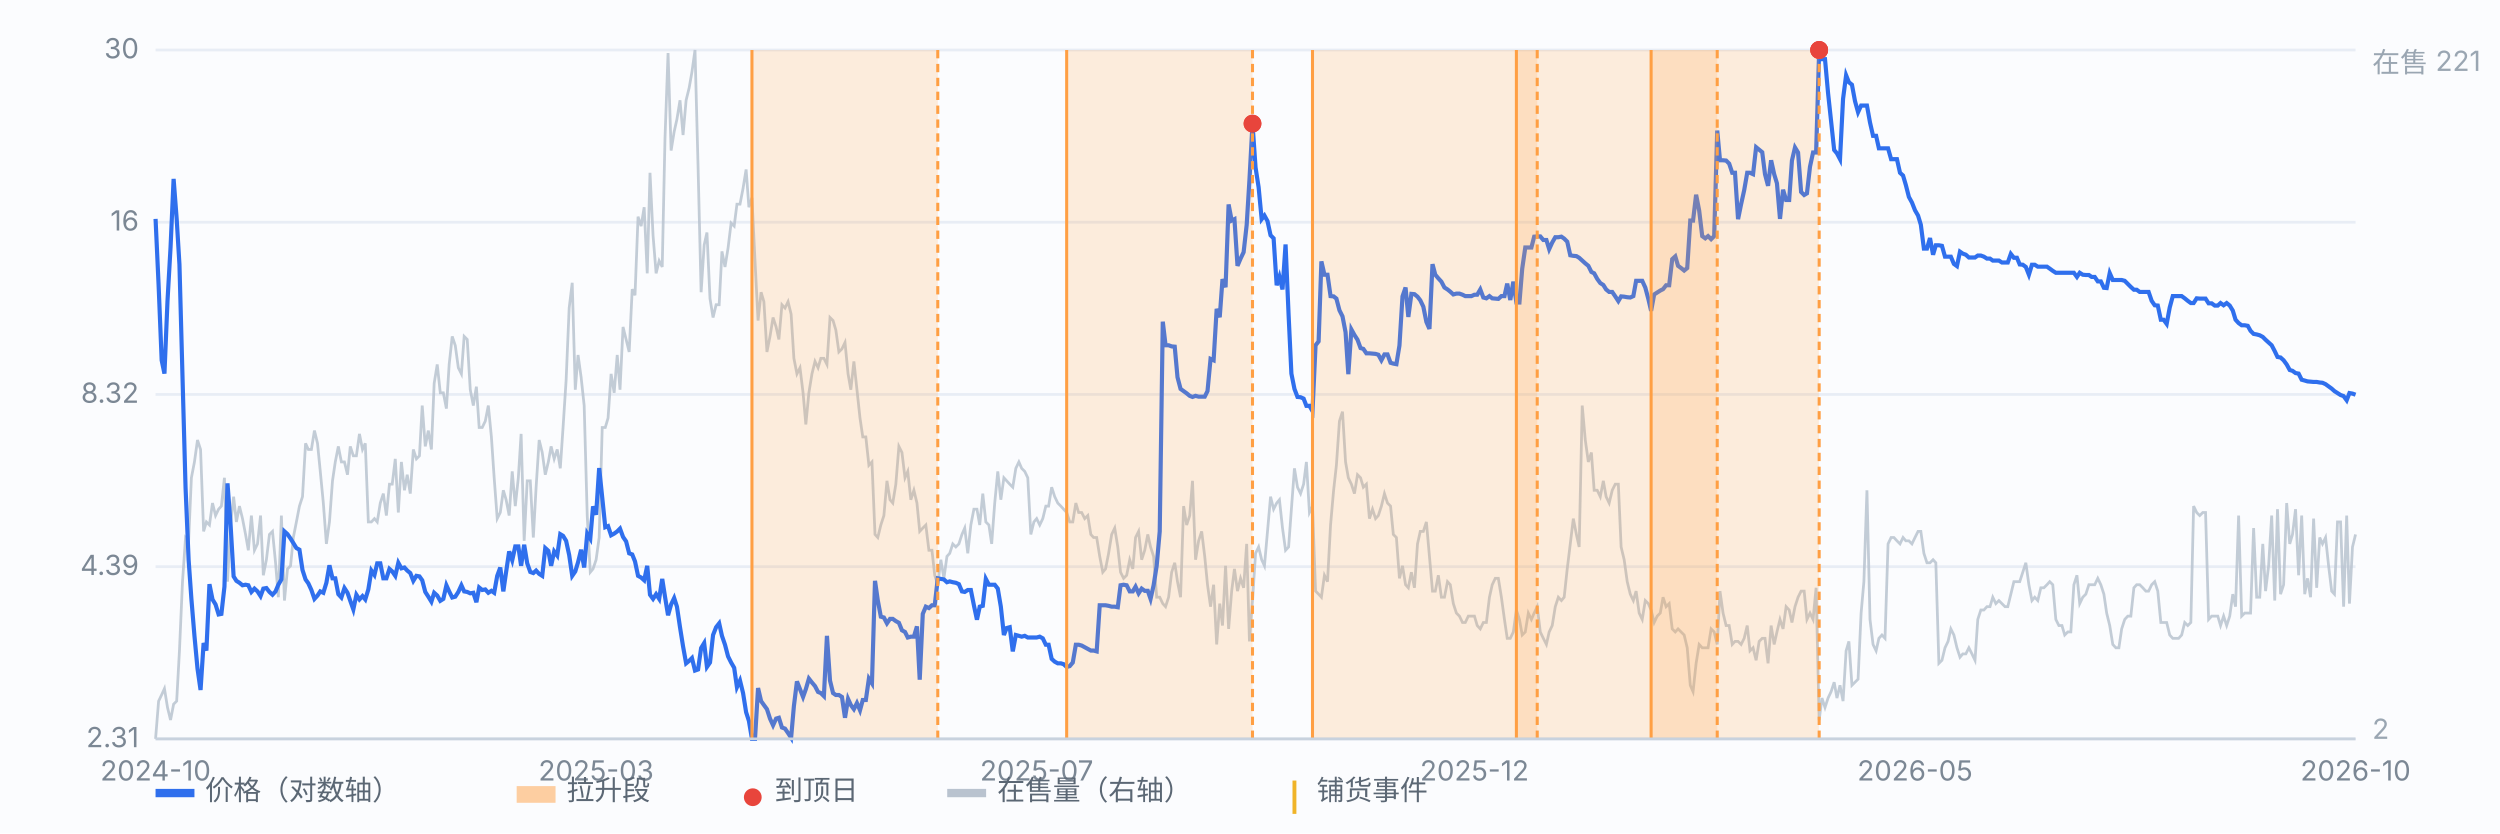
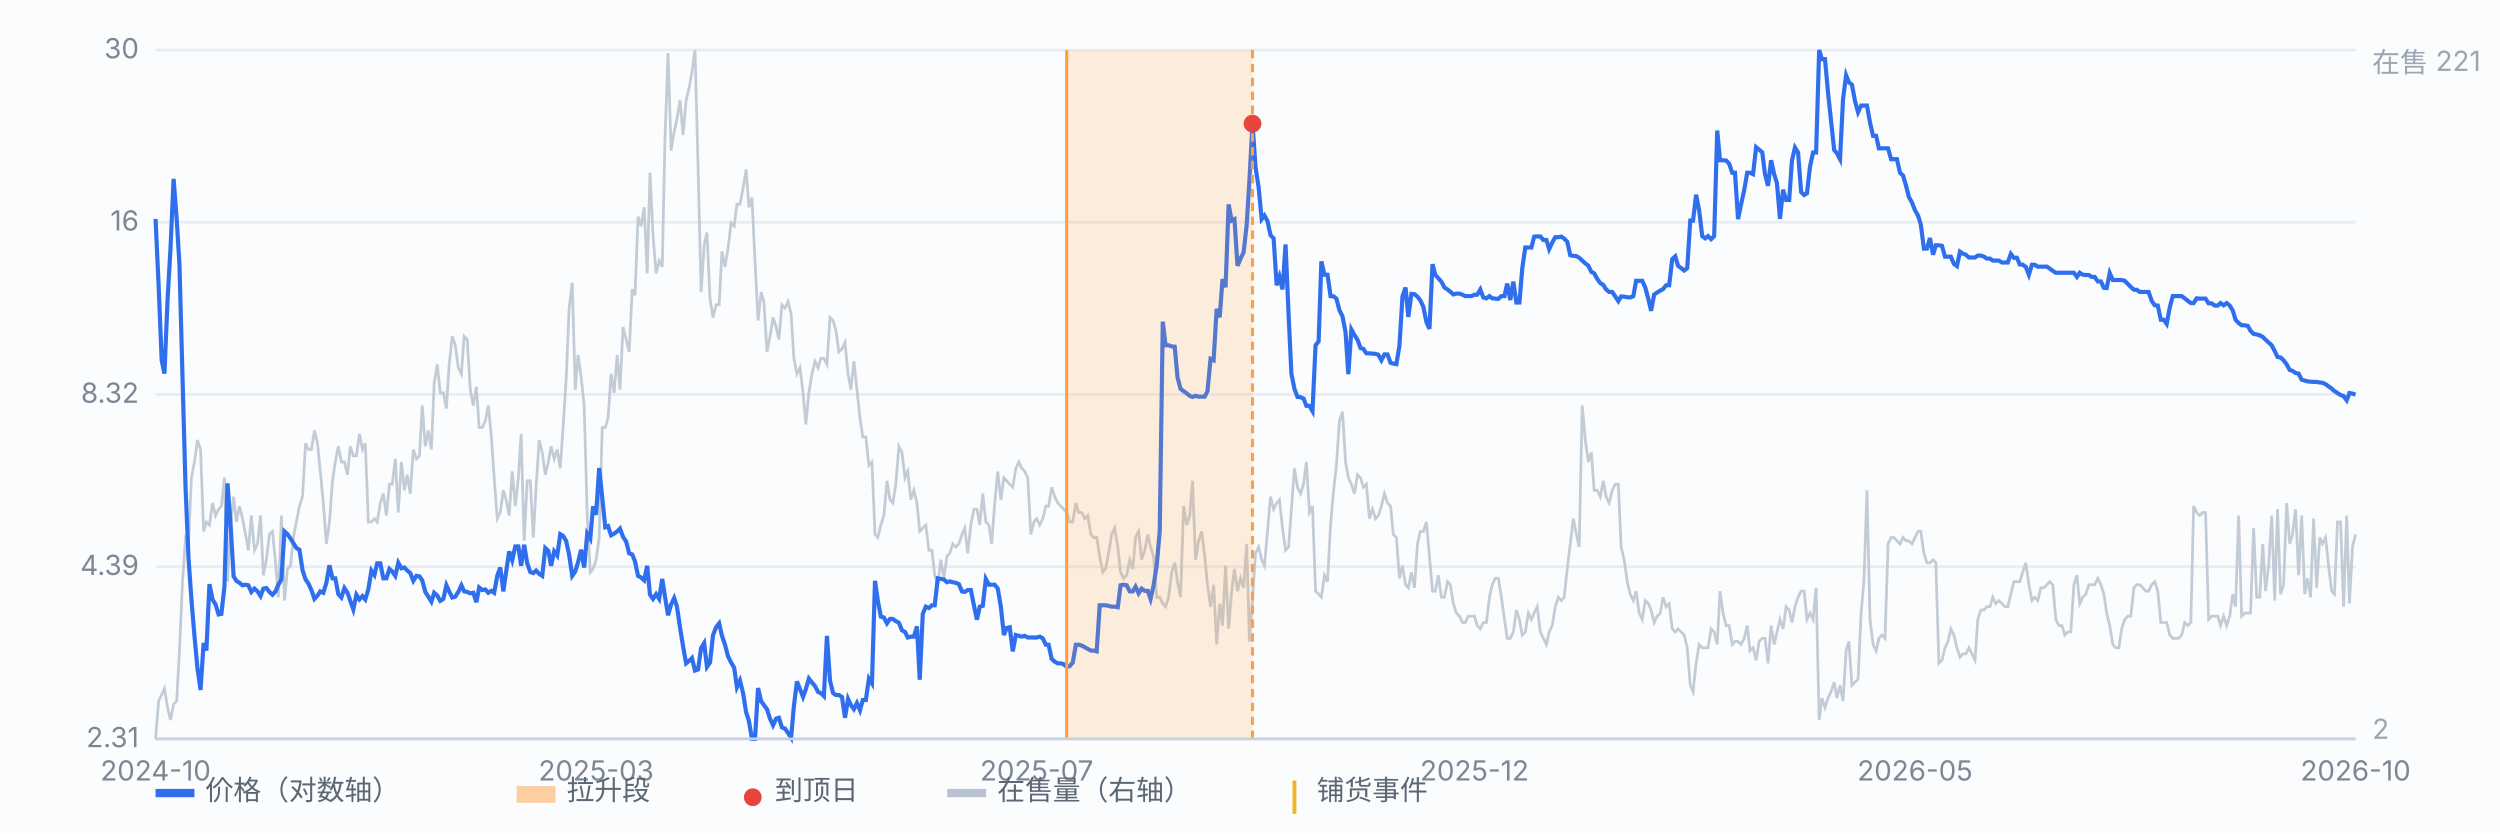
<svg xmlns="http://www.w3.org/2000/svg" viewBox="0 0 900 300" preserveAspectRatio="xMidYMid meet" style="width:100%;max-width:900px;height:auto;display:block" font-family="-apple-system,Segoe UI,Microsoft YaHei,sans-serif" font-size="10">
  <rect x="0" y="0" width="900" height="300" fill="#fbfcfe" />
  <line x1="56" y1="266.0" x2="848" y2="266.0" stroke="#e8edf5" stroke-width="1" />
  <text x="50" y="269.0" text-anchor="end" fill="#7b8794">2.31</text>
  <line x1="56" y1="204.0" x2="848" y2="204.0" stroke="#e8edf5" stroke-width="1" />
  <text x="50" y="207.0" text-anchor="end" fill="#7b8794">4.39</text>
  <line x1="56" y1="142.0" x2="848" y2="142.0" stroke="#e8edf5" stroke-width="1" />
  <text x="50" y="145.0" text-anchor="end" fill="#7b8794">8.32</text>
  <line x1="56" y1="80.0" x2="848" y2="80.0" stroke="#e8edf5" stroke-width="1" />
  <text x="50" y="83.0" text-anchor="end" fill="#7b8794">16</text>
  <line x1="56" y1="18.0" x2="848" y2="18.0" stroke="#e8edf5" stroke-width="1" />
  <text x="50" y="21.0" text-anchor="end" fill="#7b8794">30</text>
  <path d="M56.0 266.0 L57.1 252.4 L58.2 250.1 L59.2 247.9 L60.3 254.7 L61.4 259.2 L62.5 253.5 L63.6 252.4 L64.6 234.3 L65.7 209.4 L66.8 193.5 L67.9 194.7 L68.9 172.0 L70.0 166.3 L71.1 158.4 L72.2 161.8 L73.3 191.3 L74.3 187.9 L75.4 189.0 L76.5 181.1 L77.6 185.6 L78.7 183.3 L79.7 182.2 L80.8 172.0 L81.9 209.4 L83.0 189.0 L84.1 178.8 L85.1 187.9 L86.2 182.2 L87.3 186.7 L88.4 192.4 L89.4 198.1 L90.5 185.6 L91.6 198.1 L92.7 195.8 L93.8 185.6 L94.8 207.1 L95.9 201.5 L97.0 192.4 L98.1 191.3 L99.2 202.6 L100.2 215.0 L101.3 185.6 L102.4 216.2 L103.5 204.8 L104.6 203.7 L105.6 193.5 L106.7 187.9 L107.8 182.2 L108.9 178.8 L110.0 159.6 L111.0 161.8 L112.1 161.8 L113.2 155.0 L114.3 159.6 L115.3 169.7 L116.4 181.1 L117.5 195.8 L118.6 187.9 L119.7 173.1 L120.7 166.3 L121.8 160.7 L122.9 166.3 L124.0 166.3 L125.1 170.9 L126.1 160.7 L127.2 164.1 L128.3 164.1 L129.4 156.2 L130.5 161.8 L131.5 159.6 L132.6 187.9 L133.7 187.9 L134.8 186.7 L135.8 187.9 L136.9 181.1 L138.0 177.7 L139.1 185.6 L140.2 174.3 L141.2 174.3 L142.3 165.2 L143.4 184.5 L144.5 166.3 L145.6 176.5 L146.6 170.9 L147.7 177.7 L148.8 161.8 L149.9 165.2 L151.0 164.1 L152.0 146.0 L153.1 160.7 L154.2 155.0 L155.3 161.8 L156.3 138.0 L157.4 131.2 L158.5 141.4 L159.6 141.4 L160.7 147.1 L161.7 131.2 L162.8 121.1 L163.9 124.4 L165.0 132.4 L166.1 134.6 L167.1 121.1 L168.2 122.2 L169.3 140.3 L170.4 146.0 L171.5 139.2 L172.5 153.9 L173.6 153.9 L174.7 151.6 L175.8 146.0 L176.9 157.3 L177.9 172.0 L179.0 186.7 L180.1 184.5 L181.2 176.5 L182.2 179.9 L183.3 185.6 L184.4 169.7 L185.5 182.2 L186.6 172.0 L187.6 156.2 L188.7 194.7 L189.8 173.1 L190.9 173.1 L192.0 193.5 L193.0 175.4 L194.1 158.4 L195.2 162.9 L196.3 170.9 L197.4 166.3 L198.4 160.7 L199.5 165.2 L200.6 161.8 L201.7 168.6 L202.7 153.9 L203.8 136.9 L204.9 110.9 L206.0 101.8 L207.1 140.3 L208.1 127.8 L209.2 135.8 L210.3 146.0 L211.4 185.6 L212.5 206.0 L213.5 204.8 L214.6 201.5 L215.7 193.5 L216.8 153.9 L217.9 153.9 L218.9 150.5 L220.0 134.6 L221.1 141.4 L222.2 127.8 L223.2 140.3 L224.3 117.7 L225.4 122.2 L226.5 126.7 L227.6 104.1 L228.6 106.3 L229.7 78.0 L230.8 81.4 L231.9 74.6 L233.0 98.4 L234.0 62.2 L235.1 84.8 L236.2 98.4 L237.3 93.9 L238.4 96.1 L239.4 49.7 L240.5 19.1 L241.6 54.2 L242.7 47.4 L243.7 42.9 L244.8 36.1 L245.9 48.6 L247.0 36.1 L248.1 31.6 L249.1 25.9 L250.2 18.0 L251.3 59.9 L252.4 105.2 L253.5 88.2 L254.5 83.7 L255.6 107.5 L256.7 114.3 L257.8 109.7 L258.9 109.7 L259.9 90.5 L261.0 96.1 L262.1 89.3 L263.2 80.3 L264.3 81.4 L265.3 73.5 L266.4 73.5 L267.5 67.8 L268.6 61.0 L269.6 74.6 L270.7 71.2 L271.8 93.9 L272.9 115.4 L274.0 105.2 L275.0 108.6 L276.1 126.7 L277.2 121.1 L278.3 114.3 L279.4 117.7 L280.4 122.2 L281.5 109.7 L282.6 110.9 L283.7 108.6 L284.8 113.1 L285.8 129.0 L286.9 134.6 L288.0 132.4 L289.1 141.4 L290.1 152.8 L291.2 141.4 L292.3 134.6 L293.4 130.1 L294.5 132.4 L295.5 129.0 L296.6 129.0 L297.7 131.2 L298.8 114.3 L299.9 115.4 L300.9 118.8 L302.0 126.7 L303.1 125.6 L304.2 123.3 L305.3 134.6 L306.3 140.3 L307.4 130.1 L308.5 140.3 L309.6 150.5 L310.6 157.3 L311.7 157.3 L312.8 167.5 L313.9 166.3 L315.0 192.4 L316.0 193.5 L317.1 189.0 L318.2 185.6 L319.3 173.1 L320.4 179.9 L321.4 181.1 L322.5 174.3 L323.6 160.7 L324.7 162.9 L325.8 172.0 L326.8 169.7 L327.9 179.9 L329.0 176.5 L330.1 181.1 L331.1 191.3 L332.2 190.1 L333.3 189.0 L334.4 198.1 L335.5 198.1 L336.5 207.1 L337.6 210.5 L338.7 201.5 L339.8 208.2 L340.9 200.3 L341.9 199.2 L343.0 195.8 L344.1 196.9 L345.2 195.8 L346.3 192.4 L347.3 190.1 L348.4 199.2 L349.5 189.0 L350.6 183.3 L351.7 183.3 L352.7 189.0 L353.8 177.7 L354.9 187.9 L356.0 189.0 L357.0 195.8 L358.1 181.1 L359.2 169.7 L360.3 179.9 L361.4 172.0 L362.4 173.1 L363.5 174.3 L364.6 175.4 L365.7 168.6 L366.8 166.3 L367.8 168.6 L368.9 169.7 L370.0 172.0 L371.1 192.4 L372.2 187.9 L373.2 186.7 L374.3 189.0 L375.4 186.7 L376.5 182.2 L377.5 182.2 L378.6 175.4 L379.7 178.8 L380.8 181.1 L381.9 182.2 L382.9 183.3 L384.0 184.5 L385.1 187.9 L386.2 187.9 L387.3 181.1 L388.3 184.5 L389.4 184.5 L390.5 186.7 L391.6 185.6 L392.7 192.4 L393.7 193.5 L394.8 193.5 L395.9 200.3 L397.0 206.0 L398.0 204.8 L399.1 199.2 L400.2 192.4 L401.3 190.1 L402.4 196.9 L403.4 206.0 L404.5 208.2 L405.6 207.1 L406.7 201.5 L407.8 204.8 L408.8 193.5 L409.9 191.3 L411.0 201.5 L412.1 198.1 L413.2 192.4 L414.2 196.9 L415.3 200.3 L416.4 215.0 L417.5 215.0 L418.6 217.3 L419.6 218.4 L420.7 215.0 L421.8 206.0 L422.9 202.6 L423.9 209.4 L425.0 215.0 L426.1 182.2 L427.2 189.0 L428.3 185.6 L429.3 173.1 L430.4 201.5 L431.5 194.7 L432.6 191.3 L433.7 200.3 L434.7 210.5 L435.8 218.4 L436.9 210.5 L438.0 232.0 L439.1 217.3 L440.1 225.2 L441.2 203.7 L442.3 226.4 L443.4 212.8 L444.4 204.8 L445.5 212.8 L446.6 208.2 L447.7 211.6 L448.8 195.8 L449.8 230.9 L450.9 216.2 L452.0 199.2 L453.1 196.9 L454.2 201.5 L455.2 203.7 L456.3 191.3 L457.4 178.8 L458.5 183.3 L459.6 181.1 L460.6 179.9 L461.7 190.1 L462.8 198.1 L463.9 196.9 L464.9 183.3 L466.0 168.6 L467.1 175.4 L468.2 177.7 L469.3 174.3 L470.3 166.3 L471.4 184.5 L472.5 182.2 L473.6 212.8 L474.7 213.9 L475.7 215.0 L476.8 207.1 L477.9 209.4 L479.0 189.0 L480.1 176.5 L481.1 167.5 L482.2 151.6 L483.3 148.2 L484.4 166.3 L485.4 172.0 L486.5 174.3 L487.6 177.7 L488.7 170.9 L489.8 172.0 L490.8 175.4 L491.9 174.3 L493.0 186.7 L494.1 183.3 L495.2 186.7 L496.2 185.6 L497.3 182.2 L498.4 177.7 L499.5 181.1 L500.6 182.2 L501.6 192.4 L502.7 193.5 L503.8 208.2 L504.9 203.7 L506.0 210.5 L507.0 211.6 L508.1 206.0 L509.2 211.6 L510.3 195.8 L511.3 191.3 L512.4 191.3 L513.5 187.9 L514.6 200.3 L515.7 212.8 L516.7 212.8 L517.8 207.1 L518.9 215.0 L520.0 215.0 L521.1 209.4 L522.1 210.5 L523.2 217.3 L524.3 220.7 L525.4 221.8 L526.5 224.1 L527.5 224.1 L528.6 221.8 L529.7 221.8 L530.8 221.8 L531.8 225.2 L532.9 226.4 L534.0 224.1 L535.1 224.1 L536.2 215.0 L537.2 210.5 L538.3 208.2 L539.4 208.2 L540.5 215.0 L541.6 223.0 L542.6 229.8 L543.7 229.8 L544.8 227.5 L545.9 219.6 L547.0 223.0 L548.0 228.6 L549.1 227.5 L550.2 220.7 L551.3 223.0 L552.3 220.7 L553.4 218.4 L554.5 227.5 L555.6 229.8 L556.7 232.0 L557.7 227.5 L558.8 225.2 L559.9 218.4 L561.0 215.0 L562.1 216.2 L563.1 215.0 L564.2 204.8 L565.3 195.8 L566.4 186.7 L567.5 192.4 L568.5 196.9 L569.6 146.0 L570.7 158.4 L571.8 166.3 L572.9 162.9 L573.9 176.5 L575.0 176.5 L576.1 178.8 L577.2 173.1 L578.2 178.8 L579.3 181.1 L580.4 176.5 L581.5 174.3 L582.6 174.3 L583.6 196.9 L584.7 201.5 L585.8 209.4 L586.9 213.9 L588.0 216.2 L589.0 212.8 L590.1 220.7 L591.2 223.0 L592.3 216.2 L593.4 217.3 L594.4 219.6 L595.5 224.1 L596.6 221.8 L597.7 220.7 L598.7 215.0 L599.8 218.4 L600.9 217.3 L602.0 226.4 L603.1 227.5 L604.1 226.4 L605.2 227.5 L606.3 228.6 L607.4 233.2 L608.5 246.7 L609.5 249.0 L610.6 238.8 L611.7 232.0 L612.8 233.2 L613.9 233.2 L614.9 233.2 L616.0 226.4 L617.1 227.5 L618.2 232.0 L619.2 212.8 L620.3 220.7 L621.4 225.2 L622.5 225.2 L623.6 232.0 L624.6 230.9 L625.7 230.9 L626.8 232.0 L627.9 229.8 L629.0 225.2 L630.0 234.3 L631.1 233.2 L632.2 237.7 L633.3 230.9 L634.4 229.8 L635.4 229.8 L636.5 238.8 L637.6 225.2 L638.7 232.0 L639.7 227.5 L640.8 223.0 L641.9 226.4 L643.0 218.4 L644.1 219.6 L645.1 224.1 L646.2 218.4 L647.3 215.0 L648.4 212.8 L649.5 212.8 L650.5 223.0 L651.6 220.7 L652.7 223.0 L653.8 211.6 L654.9 259.2 L655.9 251.3 L657.0 254.7 L658.1 251.3 L659.2 249.0 L660.3 245.6 L661.3 251.3 L662.4 246.7 L663.5 252.4 L664.6 234.3 L665.6 230.9 L666.7 246.7 L667.8 245.6 L668.9 244.5 L670.0 220.7 L671.0 209.4 L672.1 176.5 L673.2 223.0 L674.3 232.0 L675.4 234.3 L676.4 229.8 L677.5 228.6 L678.6 229.8 L679.7 195.8 L680.8 193.5 L681.8 193.5 L682.9 194.7 L684.0 195.8 L685.1 193.5 L686.1 194.7 L687.2 194.7 L688.3 195.8 L689.4 193.5 L690.5 191.3 L691.5 191.3 L692.6 199.2 L693.7 202.6 L694.8 202.6 L695.9 201.5 L696.9 202.6 L698.0 238.8 L699.1 237.7 L700.2 233.2 L701.3 230.9 L702.3 226.4 L703.4 228.6 L704.5 233.2 L705.6 236.6 L706.6 235.4 L707.7 235.4 L708.8 233.2 L709.9 235.4 L711.0 237.7 L712.0 223.0 L713.1 219.6 L714.2 219.6 L715.3 218.4 L716.4 218.4 L717.4 215.0 L718.5 217.3 L719.6 216.2 L720.7 217.3 L721.8 218.4 L722.8 218.4 L723.9 213.9 L725.0 209.4 L726.1 209.4 L727.1 209.4 L728.2 206.0 L729.3 202.6 L730.4 210.5 L731.5 216.2 L732.5 215.0 L733.6 216.2 L734.7 211.6 L735.8 211.6 L736.9 210.5 L737.9 209.4 L739.0 210.5 L740.1 223.0 L741.2 225.2 L742.3 225.2 L743.3 228.6 L744.4 227.5 L745.5 227.5 L746.6 210.5 L747.7 207.1 L748.7 217.3 L749.8 215.0 L750.9 213.9 L752.0 210.5 L753.0 210.5 L754.1 210.5 L755.2 208.2 L756.3 210.5 L757.4 213.9 L758.4 220.7 L759.5 225.2 L760.6 232.0 L761.7 233.2 L762.8 233.2 L763.8 226.4 L764.9 223.0 L766.0 221.8 L767.1 221.8 L768.2 211.6 L769.2 210.5 L770.3 210.5 L771.4 211.6 L772.5 212.8 L773.5 212.8 L774.6 210.5 L775.7 209.4 L776.8 212.8 L777.9 224.1 L778.9 224.1 L780.0 224.1 L781.1 228.6 L782.2 229.8 L783.3 229.8 L784.3 229.8 L785.4 228.6 L786.5 224.1 L787.6 225.2 L788.7 224.1 L789.7 182.2 L790.8 184.5 L791.9 185.6 L793.0 184.5 L794.0 184.5 L795.1 223.0 L796.2 221.8 L797.3 221.8 L798.4 221.8 L799.4 225.2 L800.5 221.8 L801.6 225.2 L802.7 221.8 L803.8 213.9 L804.8 218.4 L805.9 185.6 L807.0 221.8 L808.1 220.7 L809.2 220.7 L810.2 220.7 L811.3 190.1 L812.4 215.0 L813.5 215.0 L814.6 195.8 L815.6 212.8 L816.7 203.7 L817.8 185.6 L818.9 216.2 L819.9 183.3 L821.0 213.9 L822.1 210.5 L823.2 181.1 L824.3 195.8 L825.3 192.4 L826.4 183.3 L827.5 207.1 L828.6 185.6 L829.7 213.9 L830.7 208.2 L831.8 215.0 L832.9 186.7 L834.0 211.6 L835.1 193.5 L836.1 195.8 L837.2 193.5 L838.3 203.7 L839.4 212.8 L840.4 213.9 L841.5 187.9 L842.6 187.9 L843.7 218.4 L844.8 185.6 L845.8 217.3 L846.9 196.9 L848.0 192.4" fill="none" stroke="#b9c3cf" stroke-width="1" opacity="0.85" />
  <text x="854" y="26" fill="#9aa6b2">在售 221</text>
  <text x="854" y="266" fill="#9aa6b2">2</text>
  <path d="M56.0 78.8 L57.1 102.7 L58.2 129.7 L59.2 134.5 L60.3 108.3 L61.4 89.0 L62.5 64.4 L63.6 78.8 L64.6 95.2 L65.7 135.6 L66.8 175.6 L67.9 201.5 L68.9 215.6 L70.0 228.9 L71.1 240.7 L72.2 248.4 L73.3 231.5 L74.3 234.2 L75.4 210.3 L76.5 215.8 L77.6 217.6 L78.7 221.2 L79.7 221.0 L80.8 211.2 L81.9 174.0 L83.0 188.8 L84.1 207.5 L85.1 209.1 L86.2 209.8 L87.3 210.7 L88.4 210.5 L89.4 210.7 L90.5 213.1 L91.6 211.9 L92.7 212.9 L93.8 214.6 L94.8 211.9 L95.9 211.7 L97.0 213.1 L98.1 214.1 L99.2 212.9 L100.2 210.5 L101.3 208.6 L102.4 191.3 L103.5 192.3 L104.6 193.9 L105.6 195.5 L106.7 197.3 L107.8 197.9 L108.9 205.2 L110.0 208.6 L111.0 210.0 L112.1 212.4 L113.2 215.6 L114.3 214.4 L115.3 212.9 L116.4 213.4 L117.5 209.8 L118.6 203.5 L119.7 208.2 L120.7 208.2 L121.8 213.9 L122.9 215.1 L124.0 211.7 L125.1 213.4 L126.1 216.3 L127.2 219.4 L128.3 214.1 L129.4 215.8 L130.5 214.6 L131.5 215.8 L132.6 212.2 L133.7 205.4 L134.8 207.0 L135.8 202.8 L136.9 202.8 L138.0 208.2 L139.1 208.2 L140.2 204.8 L141.2 205.7 L142.3 207.3 L143.4 202.6 L144.5 204.6 L145.6 204.3 L146.6 205.4 L147.7 206.3 L148.8 209.1 L149.9 207.3 L151.0 207.5 L152.0 208.9 L153.1 213.1 L154.2 214.8 L155.3 216.6 L156.3 213.4 L157.4 214.4 L158.5 216.3 L159.6 215.6 L160.7 210.7 L161.7 212.9 L162.8 215.1 L163.9 214.8 L165.0 213.1 L166.1 210.7 L167.1 212.9 L168.2 213.1 L169.3 213.6 L170.4 213.4 L171.5 216.8 L172.5 211.5 L173.6 212.4 L174.7 212.2 L175.8 213.4 L176.9 212.7 L177.9 213.4 L179.0 207.3 L180.1 204.3 L181.2 212.9 L182.2 205.9 L183.3 198.5 L184.4 201.7 L185.5 196.7 L186.6 196.7 L187.6 203.7 L188.7 196.1 L189.8 202.8 L190.9 205.9 L192.0 206.3 L193.0 205.4 L194.1 206.6 L195.2 207.3 L196.3 197.3 L197.4 198.3 L198.4 203.7 L199.5 198.5 L200.6 200.0 L201.7 192.3 L202.7 192.9 L203.8 194.7 L204.9 199.8 L206.0 207.3 L207.1 205.7 L208.1 202.4 L209.2 197.9 L210.3 204.3 L211.4 192.1 L212.5 193.9 L213.5 182.3 L214.6 185.3 L215.7 168.5 L216.8 179.1 L217.9 189.8 L218.9 189.4 L220.0 192.7 L221.1 192.1 L222.2 191.3 L223.2 190.3 L224.3 193.3 L225.4 194.9 L226.5 199.2 L227.6 199.6 L228.6 202.1 L229.7 207.3 L230.8 207.9 L231.9 208.9 L233.0 203.7 L234.0 214.1 L235.1 215.6 L236.2 213.9 L237.3 215.6 L238.4 208.4 L239.4 214.8 L240.5 221.5 L241.6 217.6 L242.7 215.3 L243.7 218.4 L244.8 225.8 L245.9 232.7 L247.0 238.8 L248.1 237.9 L249.1 236.9 L250.2 241.4 L251.3 241.0 L252.4 233.3 L253.5 231.5 L254.5 240.1 L255.6 238.5 L256.7 228.6 L257.8 225.8 L258.9 224.4 L259.9 228.9 L261.0 232.1 L262.1 236.3 L263.2 238.5 L264.3 240.4 L265.3 247.4 L266.4 245.0 L267.5 249.5 L268.6 256.4 L269.6 259.5 L270.7 266.0 L271.8 266.0 L272.9 247.7 L274.0 252.4 L275.0 253.8 L276.1 255.3 L277.2 258.7 L278.3 261.1 L279.4 258.7 L280.4 258.4 L281.5 261.9 L282.6 262.3 L283.7 263.9 L284.8 265.6 L285.8 254.2 L286.9 245.3 L288.0 248.1 L289.1 250.9 L290.1 248.1 L291.2 244.3 L292.3 245.7 L293.4 247.0 L294.5 249.1 L295.5 249.5 L296.6 250.6 L297.7 228.9 L298.8 245.0 L299.9 249.5 L300.9 250.2 L302.0 250.2 L303.1 250.9 L304.2 258.4 L305.3 251.6 L306.3 253.8 L307.4 255.3 L308.5 253.1 L309.6 255.7 L310.6 252.0 L311.7 252.0 L312.8 244.3 L313.9 246.0 L315.0 209.1 L316.0 216.1 L317.1 222.0 L318.2 222.3 L319.3 224.4 L320.4 222.8 L321.4 222.8 L322.5 223.6 L323.6 224.2 L324.7 226.9 L325.8 227.5 L326.8 229.5 L327.9 229.2 L329.0 229.2 L330.1 225.5 L331.1 244.7 L332.2 221.0 L333.3 218.4 L334.4 218.9 L335.5 217.9 L336.5 217.9 L337.6 208.2 L338.7 208.4 L339.8 208.6 L340.9 209.6 L341.9 209.3 L343.0 209.6 L344.1 209.8 L345.2 210.3 L346.3 212.9 L347.3 213.1 L348.4 212.4 L349.5 212.4 L350.6 217.9 L351.7 223.1 L352.7 218.4 L353.8 218.1 L354.9 208.4 L356.0 210.5 L357.0 210.5 L358.1 210.5 L359.2 211.9 L360.3 218.4 L361.4 228.6 L362.4 226.1 L363.5 225.8 L364.6 234.5 L365.7 228.6 L366.8 228.9 L367.8 229.2 L368.9 228.9 L370.0 229.5 L371.1 229.5 L372.2 229.5 L373.2 229.5 L374.3 229.2 L375.4 229.8 L376.5 232.1 L377.5 232.1 L378.6 237.2 L379.7 238.2 L380.8 238.8 L381.9 238.8 L382.9 239.1 L384.0 240.1 L385.1 239.8 L386.2 238.5 L387.3 232.1 L388.3 232.1 L389.4 232.4 L390.5 233.0 L391.6 233.6 L392.7 234.2 L393.7 234.2 L394.8 234.5 L395.9 217.9 L397.0 217.9 L398.0 217.9 L399.1 218.1 L400.2 218.4 L401.3 218.4 L402.4 218.6 L403.4 210.7 L404.5 210.5 L405.6 210.7 L406.7 212.9 L407.8 212.9 L408.8 211.2 L409.9 213.6 L411.0 211.9 L412.1 212.7 L413.2 212.7 L414.2 215.6 L415.3 210.7 L416.4 203.7 L417.5 191.3 L418.6 115.8 L419.6 124.3 L420.7 124.3 L421.8 124.7 L422.9 124.8 L423.9 135.8 L425.0 140.0 L426.1 140.8 L427.2 141.6 L428.3 142.5 L429.3 142.9 L430.4 142.5 L431.5 142.8 L432.6 142.8 L433.7 142.8 L434.7 140.8 L435.8 129.2 L436.9 129.7 L438.0 111.2 L439.1 114.2 L440.1 100.5 L441.2 103.4 L442.3 73.6 L443.4 79.4 L444.4 78.9 L445.5 95.7 L446.6 93.1 L447.7 90.8 L448.8 81.0 L449.8 64.8 L450.9 44.5 L452.0 60.3 L453.1 67.4 L454.2 78.9 L455.2 77.6 L456.3 79.6 L457.4 84.7 L458.5 85.8 L459.6 102.7 L460.6 99.6 L461.7 104.2 L462.8 88.0 L463.9 113.5 L464.9 134.5 L466.0 140.0 L467.1 142.9 L468.2 143.0 L469.3 143.5 L470.3 146.1 L471.4 146.1 L472.5 148.0 L473.6 124.3 L474.7 122.9 L475.7 94.1 L476.8 98.9 L477.9 98.9 L479.0 106.6 L480.1 106.7 L481.1 107.5 L482.2 111.7 L483.3 113.9 L484.4 119.6 L485.4 134.7 L486.5 118.6 L487.6 120.6 L488.7 122.3 L489.8 125.3 L490.8 125.6 L491.9 127.2 L493.0 127.2 L494.1 127.3 L495.2 127.4 L496.2 127.7 L497.3 129.7 L498.4 127.6 L499.5 127.6 L500.6 130.6 L501.6 130.9 L502.7 131.1 L503.8 124.4 L504.9 106.7 L506.0 103.5 L507.0 114.1 L508.1 105.8 L509.2 105.9 L510.3 106.8 L511.3 108.1 L512.4 110.4 L513.5 115.9 L514.6 118.4 L515.7 95.1 L516.7 98.9 L517.8 100.2 L518.9 101.4 L520.0 103.5 L521.1 104.2 L522.1 105.0 L523.2 106.0 L524.3 105.7 L525.4 105.7 L526.5 106.1 L527.5 106.6 L528.6 106.6 L529.7 106.6 L530.8 106.1 L531.8 106.1 L532.9 104.2 L534.0 107.1 L535.1 107.4 L536.2 106.6 L537.2 107.4 L538.3 107.5 L539.4 107.6 L540.5 106.6 L541.6 106.6 L542.6 102.1 L543.7 108.0 L544.8 101.4 L545.9 108.9 L547.0 108.9 L548.0 96.7 L549.1 89.1 L550.2 89.1 L551.3 89.1 L552.3 85.2 L553.4 85.1 L554.5 85.1 L555.6 86.4 L556.7 86.4 L557.7 89.7 L558.8 87.3 L559.9 85.4 L561.0 85.4 L562.1 85.2 L563.1 85.9 L564.2 87.0 L565.3 91.9 L566.4 92.1 L567.5 92.2 L568.5 92.8 L569.6 93.8 L570.7 94.8 L571.8 95.7 L572.9 97.9 L573.9 98.4 L575.0 100.4 L576.1 101.9 L577.2 102.6 L578.2 104.2 L579.3 105.1 L580.4 105.1 L581.5 106.7 L582.6 108.4 L583.6 106.7 L584.7 106.8 L585.8 107.0 L586.9 107.1 L588.0 106.6 L589.0 101.1 L590.1 101.1 L591.2 101.1 L592.3 103.5 L593.4 107.6 L594.4 111.9 L595.5 106.0 L596.6 105.3 L597.7 104.6 L598.7 104.1 L599.8 102.7 L600.9 102.7 L602.0 93.3 L603.1 92.3 L604.1 95.7 L605.2 96.5 L606.3 97.4 L607.4 96.5 L608.5 79.4 L609.5 79.4 L610.6 70.1 L611.7 75.8 L612.8 85.0 L613.9 85.8 L614.9 85.0 L616.0 86.1 L617.1 85.0 L618.2 47.0 L619.2 57.7 L620.3 57.7 L621.4 57.8 L622.5 58.9 L623.6 62.2 L624.6 62.2 L625.7 78.9 L626.8 73.5 L627.9 68.5 L629.0 62.2 L630.0 62.2 L631.1 62.7 L632.2 53.0 L633.3 53.9 L634.4 54.8 L635.4 62.7 L636.5 66.9 L637.6 57.7 L638.7 62.7 L639.7 66.0 L640.8 78.8 L641.9 68.3 L643.0 72.0 L644.1 72.0 L645.1 57.8 L646.2 53.1 L647.3 54.9 L648.4 69.1 L649.5 70.2 L650.5 69.6 L651.6 60.0 L652.7 54.9 L653.8 54.9 L654.9 18.0 L655.9 21.3 L657.0 21.3 L658.1 33.5 L659.2 43.7 L660.3 54.0 L661.3 55.2 L662.4 57.3 L663.5 35.6 L664.6 27.1 L665.6 29.6 L666.7 30.5 L667.8 36.4 L668.9 40.4 L670.0 38.0 L671.0 38.0 L672.1 38.0 L673.2 44.1 L674.3 48.9 L675.4 48.9 L676.4 53.4 L677.5 53.4 L678.6 53.4 L679.7 53.4 L680.8 57.3 L681.8 57.3 L682.9 57.3 L684.0 62.2 L685.1 63.2 L686.1 66.6 L687.2 70.9 L688.3 72.9 L689.4 75.7 L690.5 77.6 L691.5 80.9 L692.6 89.5 L693.7 89.5 L694.8 85.7 L695.9 91.7 L696.9 88.3 L698.0 88.3 L699.1 88.5 L700.2 92.4 L701.3 92.4 L702.3 92.4 L703.4 95.0 L704.5 95.8 L705.6 90.6 L706.6 91.3 L707.7 91.7 L708.8 92.7 L709.9 92.7 L711.0 92.7 L712.0 92.0 L713.1 92.0 L714.2 92.4 L715.3 93.1 L716.4 93.1 L717.4 93.8 L718.5 93.8 L719.6 93.8 L720.7 94.5 L721.8 94.5 L722.8 94.5 L723.9 91.4 L725.0 92.8 L726.1 92.8 L727.1 95.2 L728.2 95.3 L729.3 96.1 L730.4 98.9 L731.5 95.3 L732.5 95.3 L733.6 96.0 L734.7 96.0 L735.8 96.0 L736.9 96.0 L737.9 96.7 L739.0 97.5 L740.1 98.2 L741.2 98.2 L742.3 98.2 L743.3 98.2 L744.4 98.2 L745.5 98.2 L746.6 98.2 L747.7 99.7 L748.7 98.2 L749.8 98.9 L750.9 99.0 L752.0 99.0 L753.0 99.7 L754.1 99.7 L755.2 101.3 L756.3 101.3 L757.4 103.6 L758.4 103.7 L759.5 98.3 L760.6 100.8 L761.7 100.8 L762.8 100.8 L763.8 100.8 L764.9 101.1 L766.0 102.2 L767.1 103.3 L768.2 104.3 L769.2 104.3 L770.3 105.1 L771.4 105.1 L772.5 105.1 L773.5 105.1 L774.6 108.3 L775.7 109.9 L776.8 110.0 L777.9 115.1 L778.9 115.1 L780.0 116.6 L781.1 110.7 L782.2 106.6 L783.3 106.6 L784.3 106.6 L785.4 106.6 L786.5 107.4 L787.6 108.3 L788.7 109.1 L789.7 109.1 L790.8 107.4 L791.9 107.5 L793.0 107.5 L794.0 107.5 L795.1 109.2 L796.2 109.2 L797.3 110.0 L798.4 110.0 L799.4 109.1 L800.5 109.9 L801.6 109.1 L802.7 110.0 L803.8 111.8 L804.8 115.1 L805.9 116.3 L807.0 117.1 L808.1 117.1 L809.2 117.3 L810.2 119.1 L811.3 120.2 L812.4 120.4 L813.5 120.7 L814.6 121.3 L815.6 122.3 L816.7 123.3 L817.8 124.3 L818.9 126.4 L819.9 128.5 L821.0 128.7 L822.1 129.7 L823.2 131.2 L824.3 133.2 L825.3 133.5 L826.4 134.3 L827.5 134.5 L828.6 136.7 L829.7 137.0 L830.7 137.3 L831.8 137.4 L832.9 137.5 L834.0 137.5 L835.1 137.7 L836.1 137.8 L837.2 138.3 L838.3 139.1 L839.4 139.9 L840.4 140.8 L841.5 141.5 L842.6 142.2 L843.7 142.6 L844.8 144.1 L845.8 141.5 L846.9 141.7 L848.0 142.1" fill="none" stroke="#2f6fed" stroke-width="1.5" />
-   <rect x="270.7" y="18" width="66.9" height="248" fill="#ff9f43" opacity="0.18" />
-   <line x1="270.7" y1="18" x2="270.7" y2="266" stroke="#ff9f43" stroke-width="1.1" />
-   <line x1="337.6" y1="18" x2="337.6" y2="266" stroke="#ff9f43" stroke-width="1.1" stroke-dasharray="3 2" />
-   <circle cx="450.9" cy="44.5" r="3.2" fill="#e8453c" />
  <rect x="384.0" y="18" width="66.9" height="248" fill="#ff9f43" opacity="0.18" />
  <line x1="384.0" y1="18" x2="384.0" y2="266" stroke="#ff9f43" stroke-width="1.1" />
  <line x1="450.9" y1="18" x2="450.9" y2="266" stroke="#ff9f43" stroke-width="1.1" stroke-dasharray="3 2" />
  <circle cx="450.9" cy="44.5" r="3.2" fill="#e8453c" />
-   <rect x="472.5" y="18" width="80.9" height="248" fill="#ff9f43" opacity="0.18" />
-   <line x1="472.5" y1="18" x2="472.5" y2="266" stroke="#ff9f43" stroke-width="1.1" />
-   <line x1="553.4" y1="18" x2="553.4" y2="266" stroke="#ff9f43" stroke-width="1.1" stroke-dasharray="3 2" />
-   <circle cx="654.9" cy="18.0" r="3.2" fill="#e8453c" />
-   <rect x="545.9" y="18" width="72.3" height="248" fill="#ff9f43" opacity="0.18" />
-   <line x1="545.9" y1="18" x2="545.9" y2="266" stroke="#ff9f43" stroke-width="1.1" />
-   <line x1="618.2" y1="18" x2="618.2" y2="266" stroke="#ff9f43" stroke-width="1.1" stroke-dasharray="3 2" />
-   <circle cx="654.9" cy="18.0" r="3.2" fill="#e8453c" />
-   <rect x="594.4" y="18" width="60.4" height="248" fill="#ff9f43" opacity="0.18" />
-   <line x1="594.4" y1="18" x2="594.4" y2="266" stroke="#ff9f43" stroke-width="1.1" />
-   <line x1="654.9" y1="18" x2="654.9" y2="266" stroke="#ff9f43" stroke-width="1.1" stroke-dasharray="3 2" />
-   <circle cx="654.9" cy="18.0" r="3.2" fill="#e8453c" />
  <line x1="56" y1="266" x2="848" y2="266" stroke="#c8d2de" stroke-width="1" />
  <text x="56.0" y="281" text-anchor="middle" fill="#7b8794">2024-10</text>
  <text x="214.6" y="281" text-anchor="middle" fill="#7b8794">2025-03</text>
  <text x="373.2" y="281" text-anchor="middle" fill="#7b8794">2025-07</text>
  <text x="530.8" y="281" text-anchor="middle" fill="#7b8794">2025-12</text>
  <text x="689.4" y="281" text-anchor="middle" fill="#7b8794">2026-05</text>
  <text x="848.0" y="281" text-anchor="middle" fill="#7b8794">2026-10</text>
  <g transform="translate(56,292)">
    <rect x="0" y="-8" width="14" height="3" fill="#2f6fed" />
    <text x="18" y="-4" fill="#5b6774">价格（对数轴）</text>
    <rect x="130" y="-9" width="14" height="6" fill="#ff9f43" opacity="0.5" />
    <text x="148" y="-4" fill="#5b6774">拉升段</text>
    <circle cx="215" cy="-5" r="3.2" fill="#e8453c" />
    <text x="223" y="-4" fill="#5b6774">到顶日</text>
    <rect x="285" y="-8" width="14" height="3" fill="#b9c3cf" />
    <text x="303" y="-4" fill="#5b6774">在售量（右轴）</text>
    <line x1="410" y1="-11" x2="410" y2="1" stroke="#f0b429" stroke-width="1.4" />
    <text x="418" y="-4" fill="#5b6774">铺货事件</text>
  </g>
</svg>
